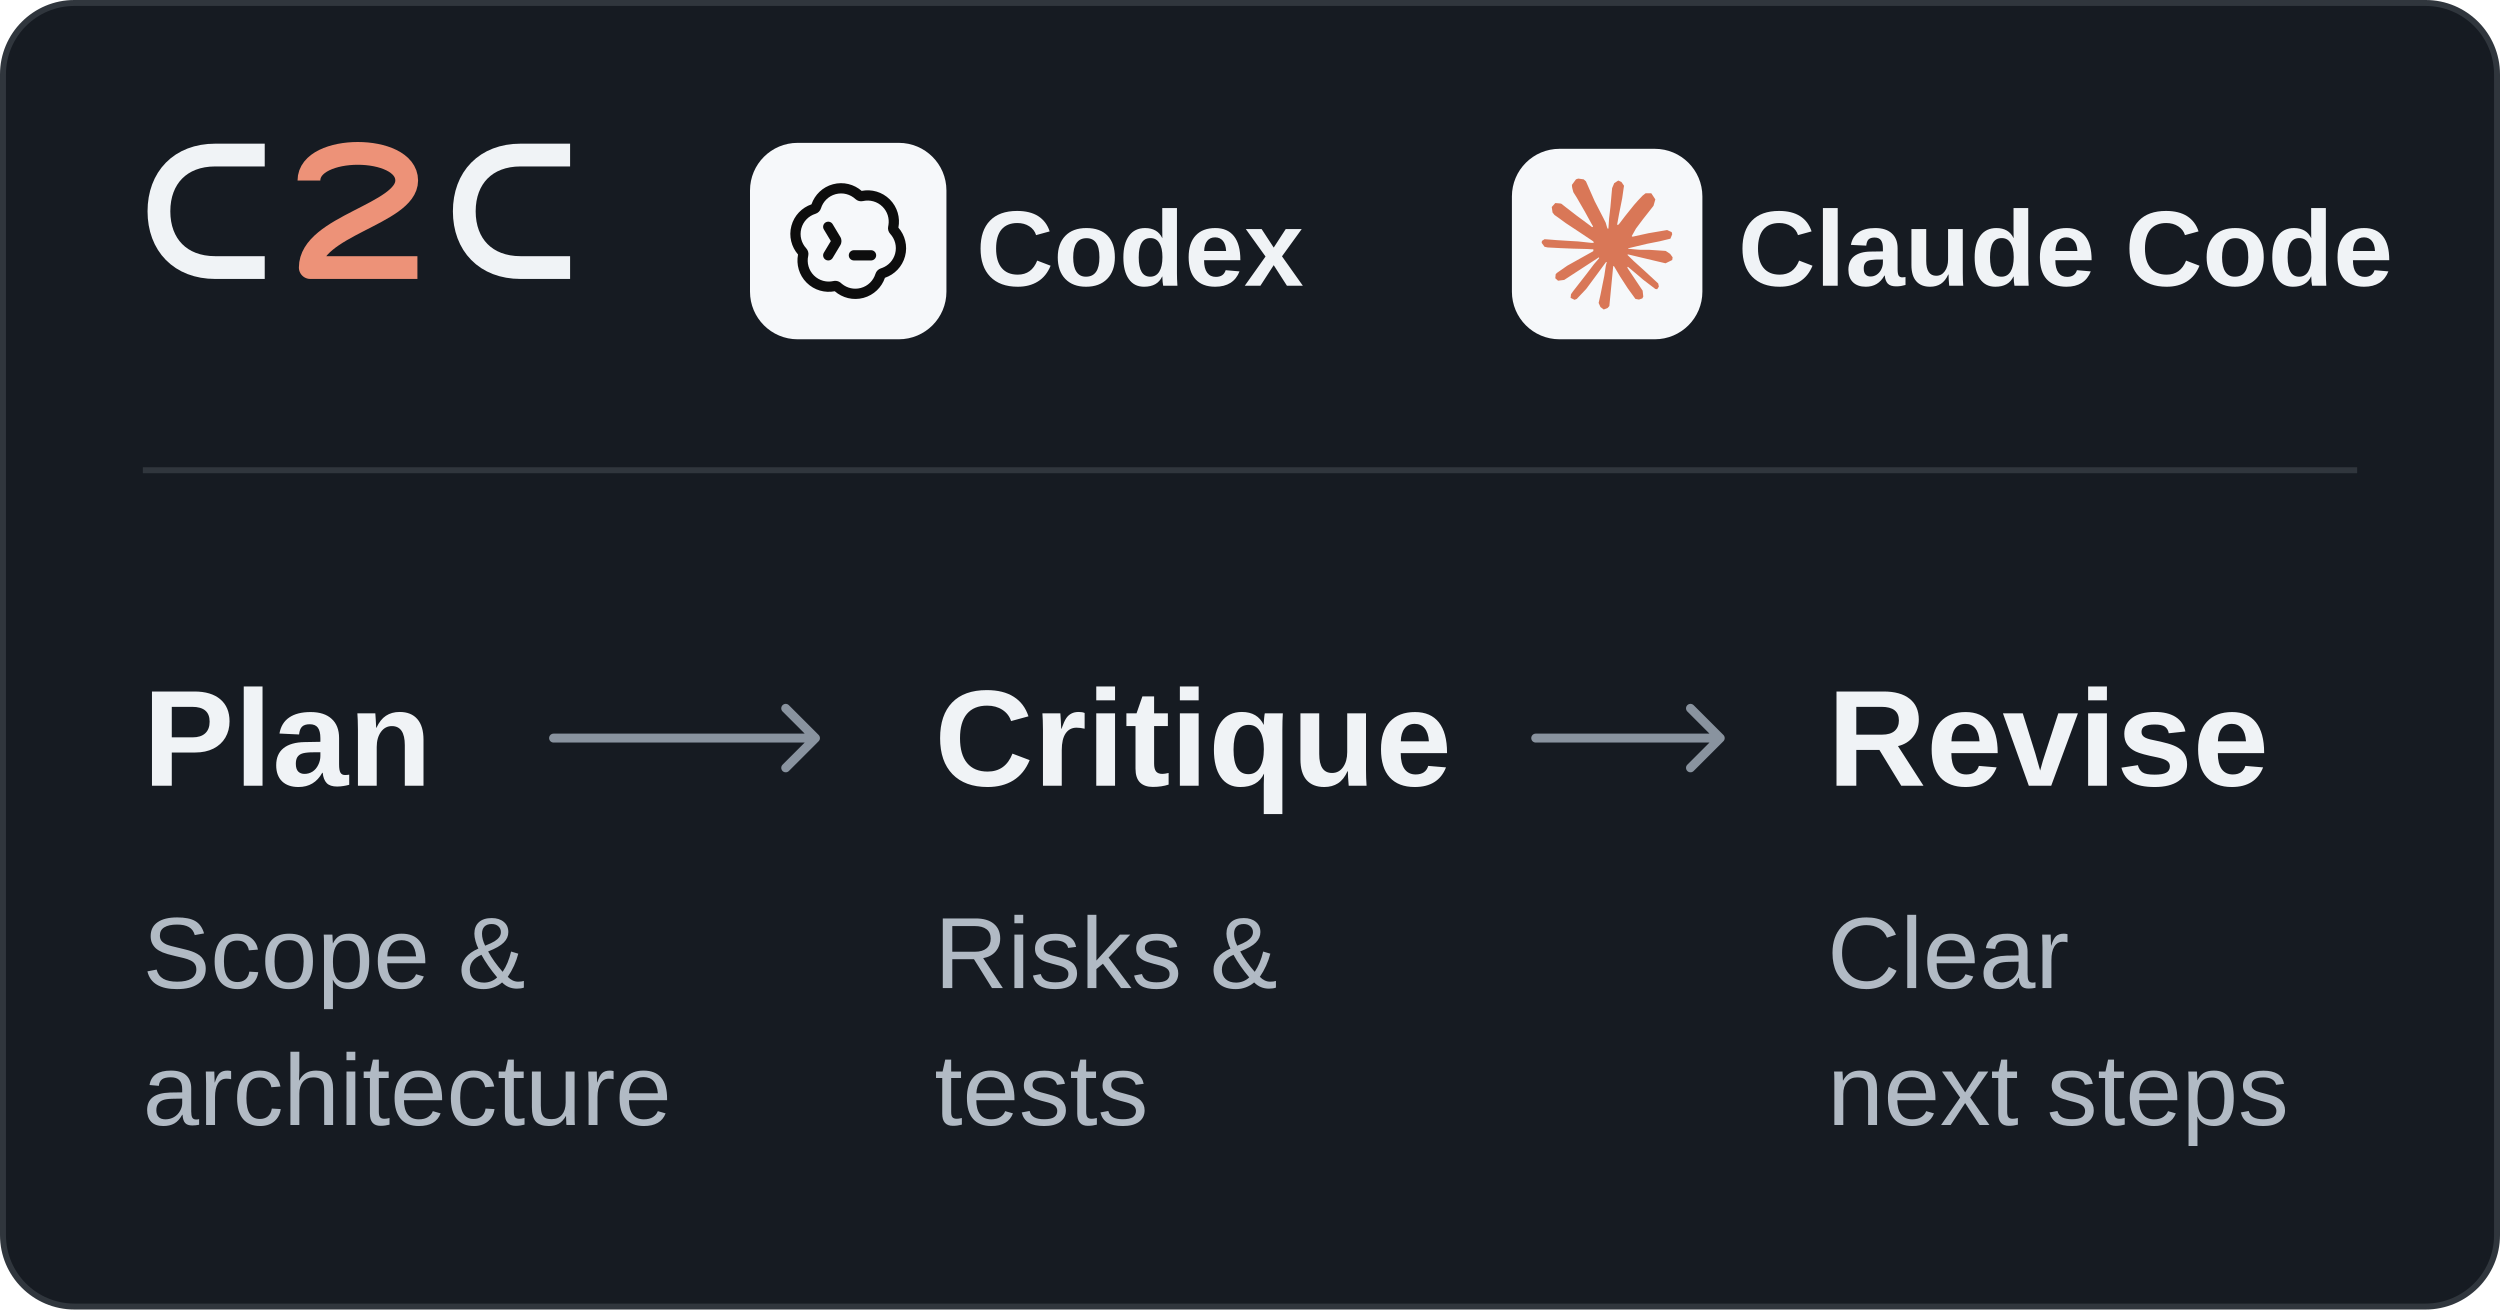
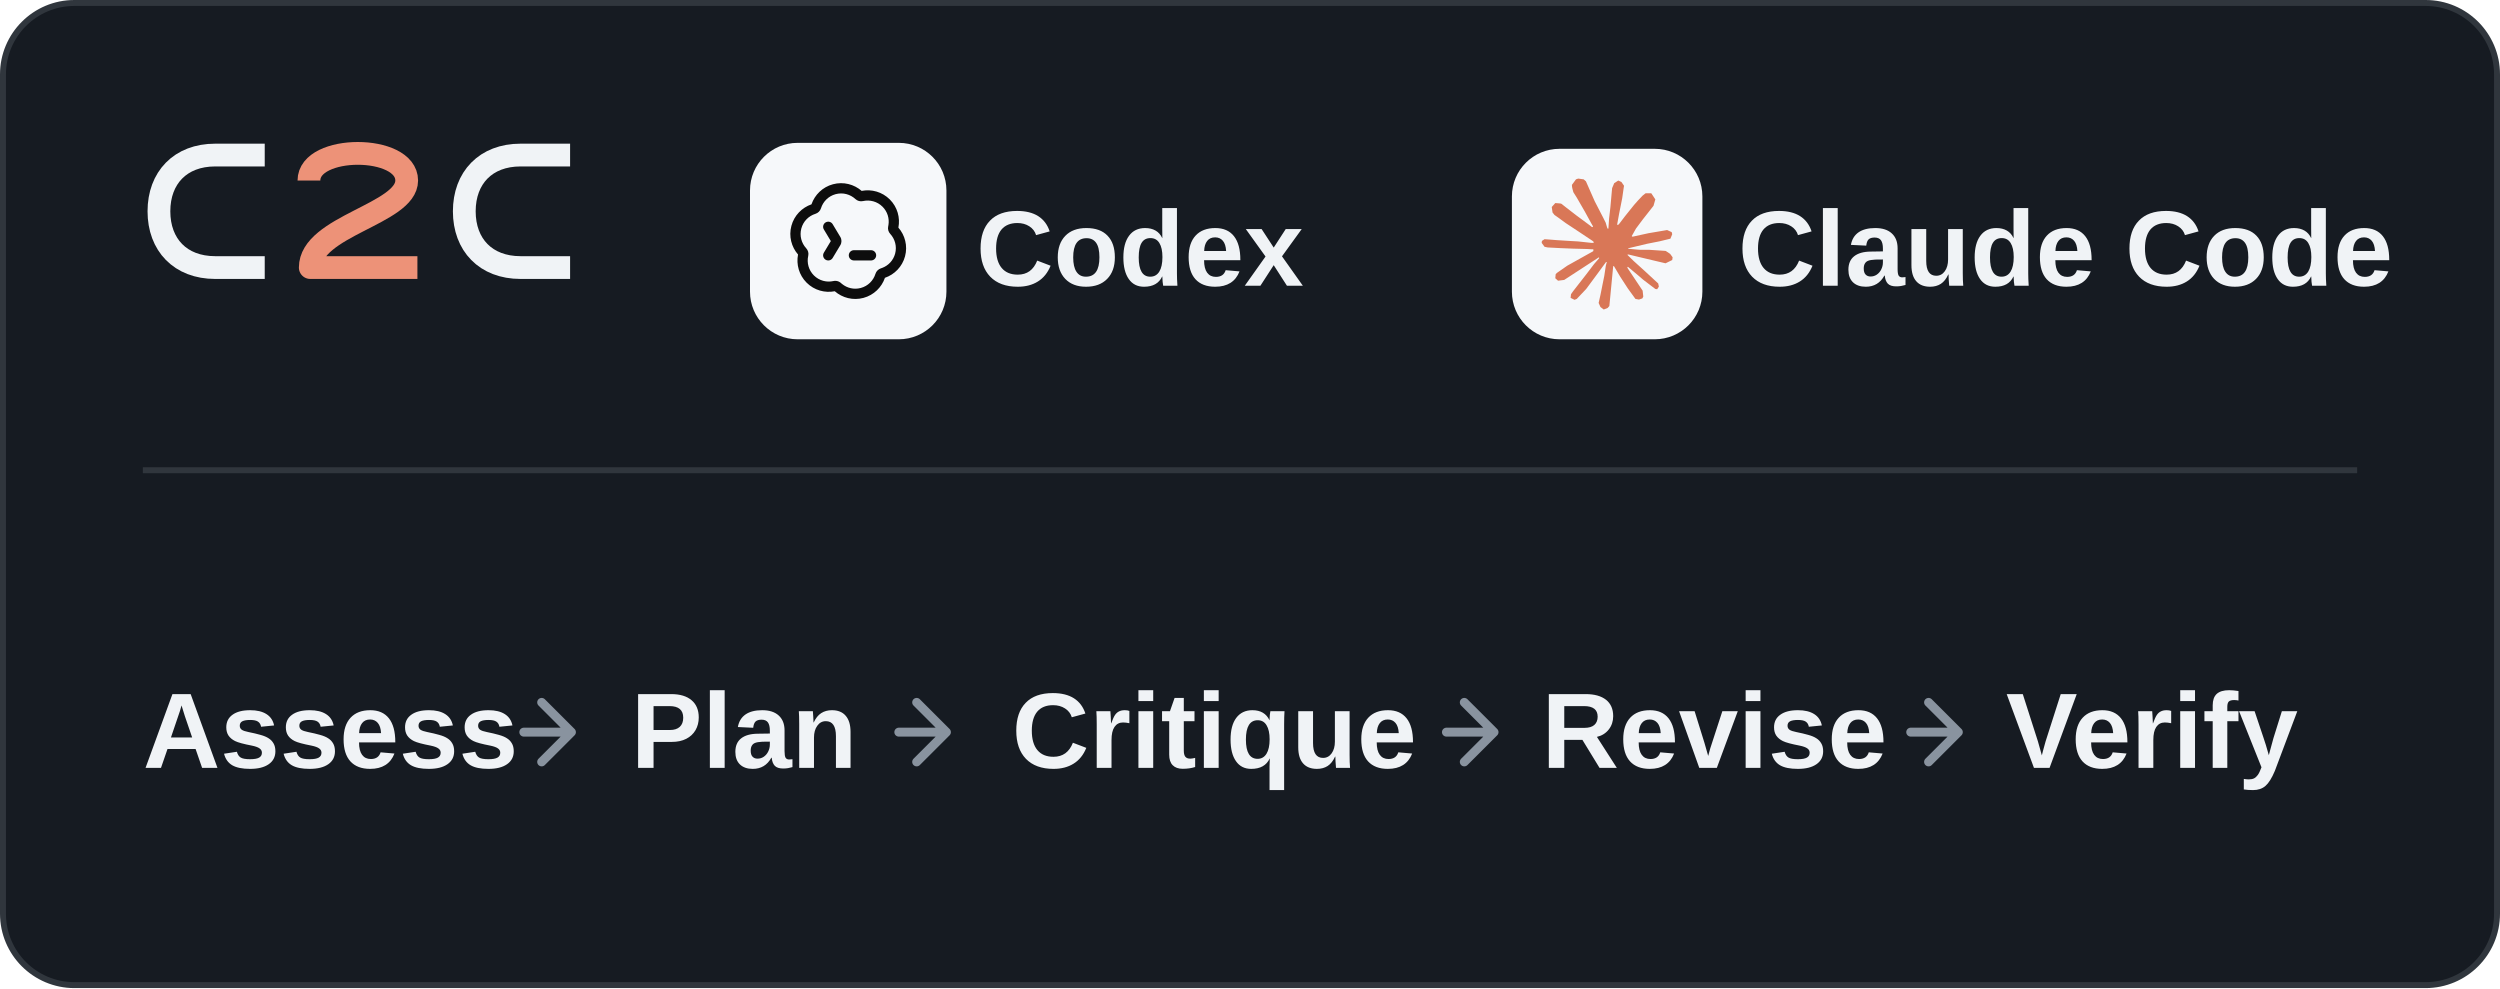
- <svg xmlns="http://www.w3.org/2000/svg" width="420" height="220" viewBox="0 0 420 220" role="img" aria-labelledby="title desc">
-   <rect x=".5" y=".5" width="419" height="219" rx="12" fill="#161b22" stroke="#30363d" />
+ <svg xmlns="http://www.w3.org/2000/svg" width="420" height="166" viewBox="0 0 420 166" role="img" aria-labelledby="title desc">
+   <rect x=".5" y=".5" width="419" height="165" rx="12" fill="#161b22" stroke="#30363d" />
  <g font-family="-apple-system, BlinkMacSystemFont, Segoe UI, Arial, sans-serif" fill="#f0f3f6">
    <g transform="translate(24 22) scale(0.225)" fill="none" stroke-width="17" stroke-linejoin="round">
      <path d="M91 18H54C28 18 12 35 12 60S28 102 54 102H91" stroke="#f0f3f6" />
      <path d="M124 37C124 10 197 10 197 37C197 62 125 71 125 102H205" stroke="#ed9278" />
      <path d="M319 18H282C256 18 240 35 240 60S256 102 282 102H319" stroke="#f0f3f6" />
    </g>
    <rect x="126" y="24" width="33" height="33" rx="8" fill="#f6f8fa" />
    <svg x="131" y="29" width="23" height="23" viewBox="0 0 24 24">
      <path d="M16 13.599C16.497 13.6 16.901 14.003 16.901 14.5C16.901 14.996 16.497 15.4 16 15.4H13.001C12.504 15.4 12.1 14.997 12.1 14.5C12.1 14.003 12.504 13.599 13.001 13.599H16Z" fill="#0D0D0D" />
      <path d="M8.038 8.728C8.464 8.473 9.016 8.611 9.272 9.037L10.618 11.279C10.884 11.722 10.883 12.277 10.618 12.72L9.272 14.963C9.016 15.389 8.464 15.527 8.038 15.271C7.611 15.015 7.473 14.463 7.729 14.037L8.951 12L7.729 9.962C7.473 9.536 7.611 8.984 8.038 8.728Z" fill="#0D0D0D" />
      <path fill-rule="evenodd" clip-rule="evenodd" d="M9.332 2.038C11.164 1.547 13.027 2.047 14.356 3.202C16.086 2.865 17.951 3.364 19.294 4.707C20.636 6.049 21.133 7.913 20.796 9.642C21.953 10.972 22.453 12.835 21.962 14.668C21.471 16.503 20.105 17.866 18.439 18.439C17.866 20.105 16.503 21.47 14.669 21.962C12.836 22.453 10.973 21.952 9.643 20.796C7.914 21.132 6.05 20.635 4.708 19.293C3.366 17.951 2.867 16.087 3.203 14.357C2.047 13.027 1.548 11.164 2.039 9.331C2.53 7.498 3.894 6.133 5.56 5.559C6.134 3.893 7.498 2.529 9.332 2.038ZM13.262 4.635C12.361 3.801 11.067 3.436 9.797 3.776C8.527 4.116 7.589 5.08 7.225 6.253C7.081 6.716 6.718 7.079 6.254 7.223C5.081 7.587 4.118 8.526 3.778 9.796C3.438 11.067 3.801 12.361 4.635 13.262C4.965 13.618 5.098 14.115 4.991 14.588C4.719 15.786 5.051 17.089 5.981 18.019C6.911 18.949 8.213 19.28 9.412 19.008L9.589 18.979C9.947 18.943 10.306 19.04 10.598 19.25L10.738 19.364L10.912 19.514C11.802 20.241 13.013 20.541 14.204 20.222C15.473 19.882 16.411 18.919 16.775 17.746C16.919 17.282 17.283 16.919 17.747 16.775L17.963 16.7C19.038 16.292 19.905 15.394 20.224 14.203C20.564 12.933 20.199 11.639 19.365 10.737C19.035 10.381 18.902 9.884 19.009 9.411L19.053 9.185C19.237 8.051 18.892 6.852 18.02 5.98C17.09 5.05 15.787 4.718 14.588 4.99C14.115 5.097 13.619 4.965 13.262 4.635Z" fill="#0D0D0D" />
    </svg>
    <text x="164" y="48" font-size="18" font-weight="600">Codex</text>
    <rect x="254" y="25" width="32" height="32" rx="8" fill="#f6f8fa" />
    <svg x="259" y="30" width="22" height="22" viewBox="0 0 125 125">
      <path d="M54.375 118.75L56.125 111L58.125 101L59.75 93L61.25 83.125L62.125 79.875L62 79.625L61.375 79.75L53.875 90L42.5 105.375L33.5 114.875L31.375 115.75L27.625 113.875L28 110.375L30.125 107.375L42.5 91.5L50 81.625L54.875 76L54.75 75.25H54.5L21.5 96.75L15.625 97.5L13 95.125L13.375 91.25L14.625 90L24.5 83.125L49.125 69.375L49.5 68.125L49.125 67.5H47.875L43.75 67.25L29.75 66.875L17.625 66.375L5.75 65.75L2.75 65.125L0 61.375L0.25 59.5L2.75 57.875L6.375 58.125L14.25 58.75L26.125 59.5L34.75 60L47.5 61.375H49.5L49.75 60.5L49.125 60L48.625 59.5L36.25 51.25L23 42.5L16 37.375L12.25 34.75L10.375 32.375L9.625 27.125L13 23.375L17.625 23.75L18.75 24L23.375 27.625L33.25 35.25L46.25 44.875L48.125 46.375L49 45.875V45.5L48.125 44.125L41.125 31.375L33.625 18.375L30.25 13L29.375 9.75C29.042 8.625 28.875 7.375 28.875 6L32.75 0.75L34.875 0L40.125 0.75L42.25 2.625L45.5 10L50.625 21.625L58.75 37.375L61.125 42.125L62.375 46.375L62.875 47.75H63.75V47L64.375 38L65.625 27.125L66.875 13.125L67.25 9.125L69.25 4.375L73.125 1.875L76.125 3.25L78.625 6.875L78.25 9.125L76.875 18.75L73.875 33.875L72 44.125H73.125L74.375 42.75L79.5 36L88.125 25.25L91.875 21L96.375 16.25L99.25 14H104.625L108.5 19.875L106.75 26L101.25 33L96.625 38.875L90 47.75L86 54.875L86.375 55.375H87.25L102.125 52.125L110.25 50.75L119.75 49.125L124.125 51.125L124.625 53.125L122.875 57.375L112.625 59.875L100.625 62.25L82.75 66.5L82.5 66.625L82.75 67L90.75 67.75L94.25 68H102.75L118.5 69.125L122.625 71.875L125 75.125L124.625 77.75L118.25 80.875L109.75 78.875L89.75 74.125L83 72.5H82V73L87.75 78.625L98.125 88L111.25 100.125L111.875 103.125L110.25 105.625L108.5 105.375L97 96.625L92.5 92.75L82.5 84.375H81.875V85.25L84.125 88.625L96.375 107L97 112.625L96.125 114.375L92.875 115.5L89.5 114.875L82.25 104.875L74.875 93.5L68.875 83.375L68.25 83.875L64.625 121.625L63 123.5L59.25 125L56.125 122.625L54.375 118.75Z" fill="#D97757" />
    </svg>
    <text x="292" y="48" font-size="18" font-weight="600">Claude Code</text>
    <path d="M24 79H396" stroke="#30363d" />
-     <g font-size="23" font-weight="600">
-       <text x="24" y="132">Plan</text>
-       <text x="157" y="132">Critique</text>
-       <text x="307" y="132">Revise</text>
+     <g font-size="18" font-weight="600">
+       <text x="24" y="129">Assess</text>
+       <text x="106" y="129">Plan</text>
+       <text x="170" y="129">Critique</text>
+       <text x="259" y="129">Revise</text>
+       <text x="337" y="129">Verify</text>
    </g>
-     <path d="M93 124H137m-5-5 5 5-5 5" fill="none" stroke="#89939f" stroke-width="1.5" stroke-linecap="round" stroke-linejoin="round" />
-     <path d="M258 124H289m-5-5 5 5-5 5" fill="none" stroke="#89939f" stroke-width="1.5" stroke-linecap="round" stroke-linejoin="round" />
-     <g font-size="17" fill="#b1bac4">
-       <text x="24" y="166">Scope &amp;</text>
-       <text x="24" y="189">architecture</text>
-       <text x="157" y="166">Risks &amp;</text>
-       <text x="157" y="189">tests</text>
-       <text x="307" y="166">Clear</text>
-       <text x="307" y="189">next steps</text>
-     </g>
+     <path d="M88 123H96m-5-5 5 5-5 5" fill="none" stroke="#89939f" stroke-width="1.5" stroke-linecap="round" stroke-linejoin="round" />
+     <path d="M151 123H159m-5-5 5 5-5 5" fill="none" stroke="#89939f" stroke-width="1.5" stroke-linecap="round" stroke-linejoin="round" />
+     <path d="M243 123H251m-5-5 5 5-5 5" fill="none" stroke="#89939f" stroke-width="1.5" stroke-linecap="round" stroke-linejoin="round" />
+     <path d="M321 123H329m-5-5 5 5-5 5" fill="none" stroke="#89939f" stroke-width="1.5" stroke-linecap="round" stroke-linejoin="round" />
  </g>
</svg>
